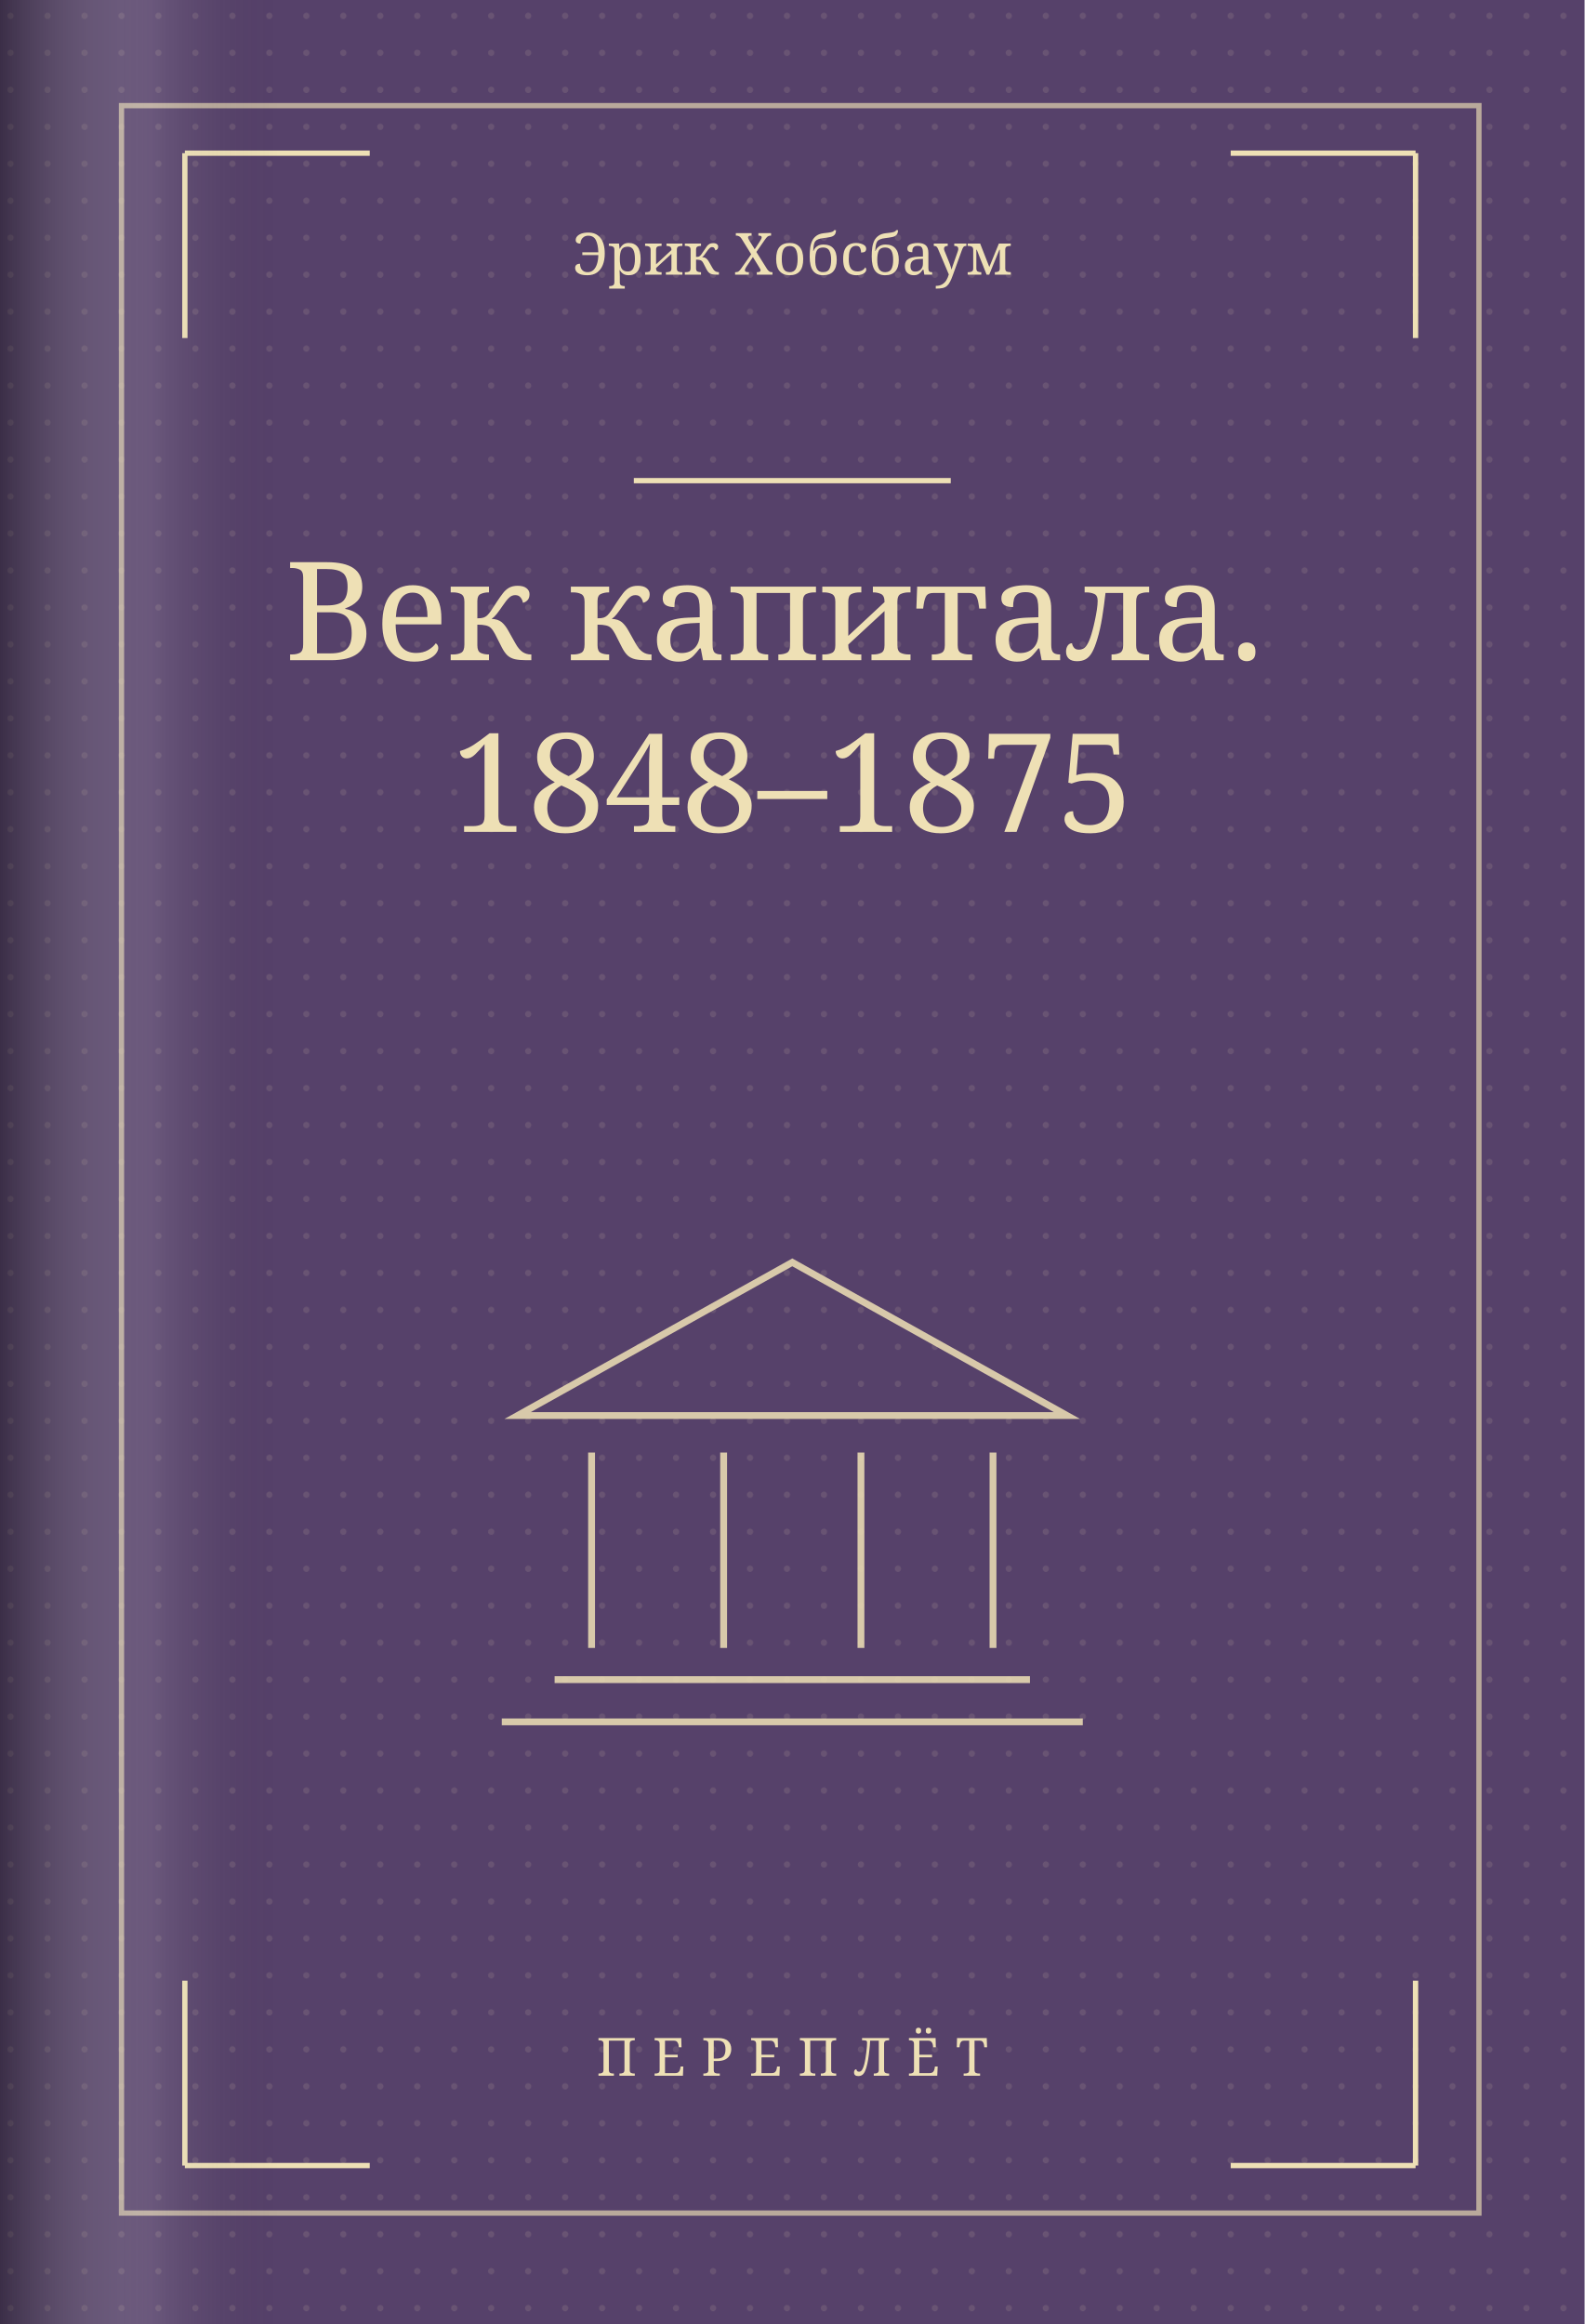
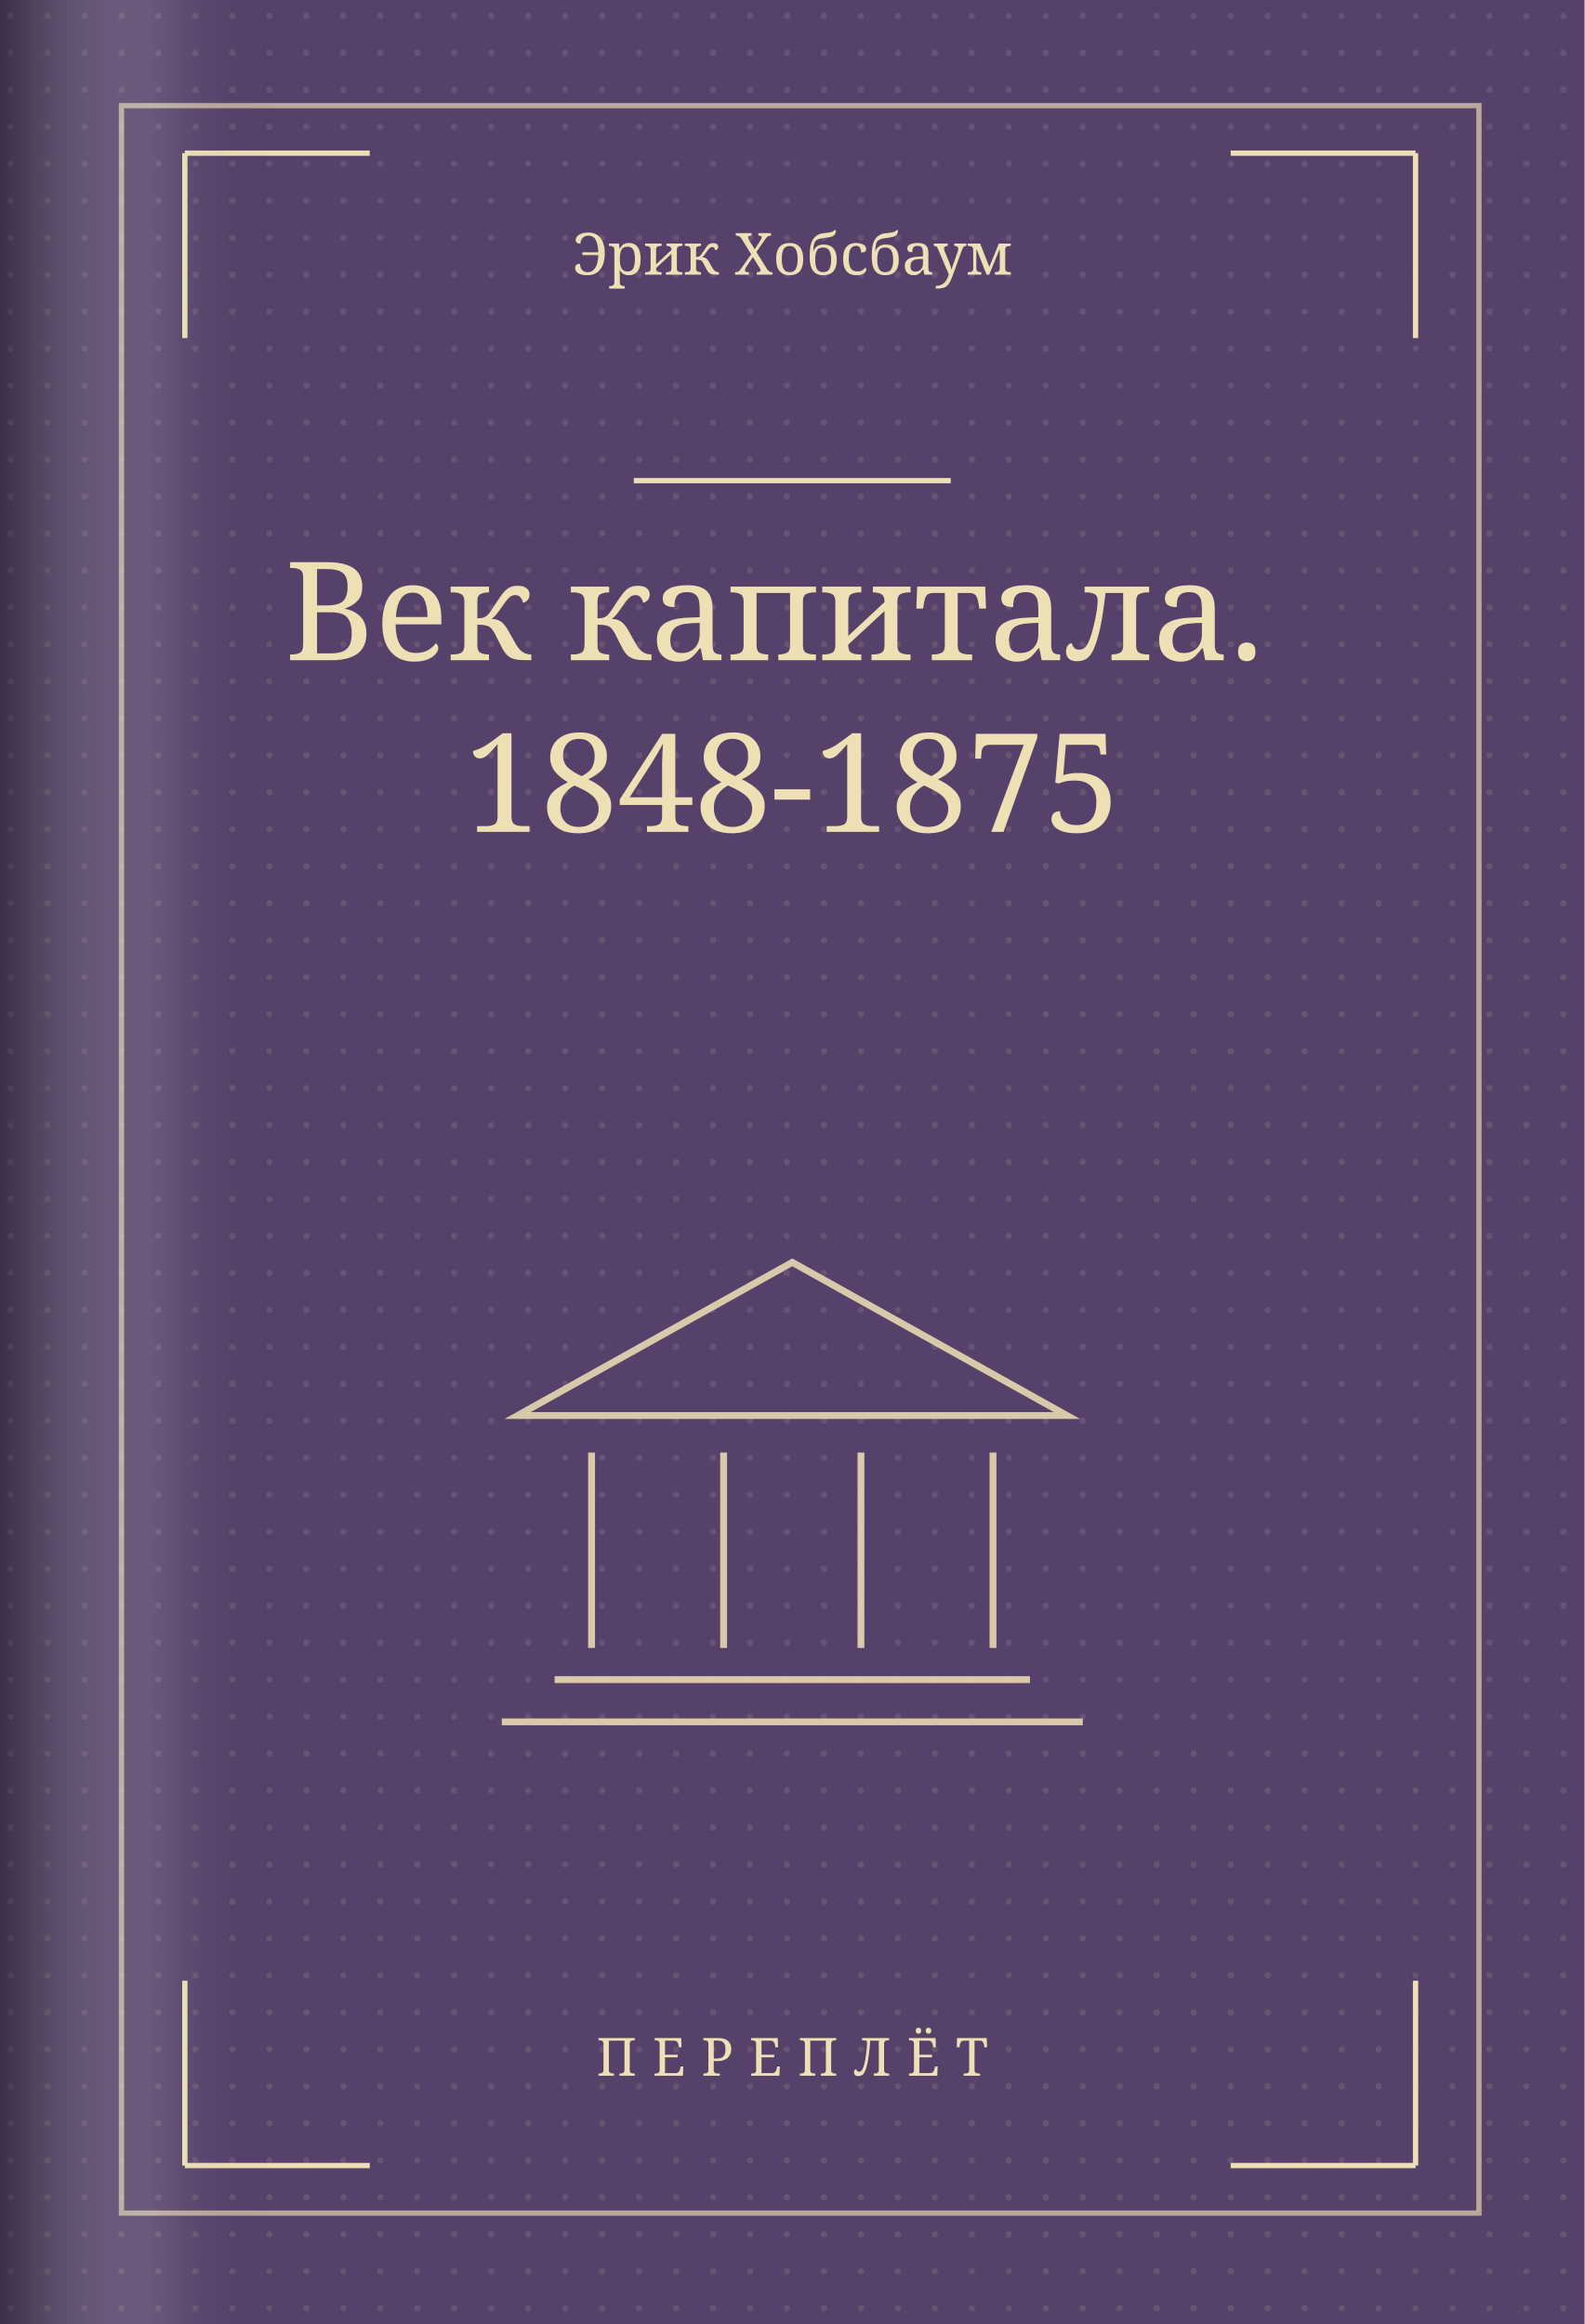
- <svg xmlns="http://www.w3.org/2000/svg" width="300" height="440" viewBox="0 0 300 440" role="img" aria-label="Век капитала. 1848–1875">
+ <svg xmlns="http://www.w3.org/2000/svg" width="300" height="440" viewBox="0 0 300 440" role="img" aria-label="Век капитала. 1848-1875">
  <defs>
    <linearGradient id="spine">
      <stop stop-color="#000" stop-opacity=".4" />
      <stop offset=".1" stop-color="#fff" stop-opacity=".12" />
      <stop offset=".18" stop-color="#000" stop-opacity="0" />
    </linearGradient>
    <pattern id="grain" width="7" height="7" patternUnits="userSpaceOnUse">
      <circle cx="2" cy="3" r=".6" fill="#eee0b5" opacity=".12" />
    </pattern>
  </defs>
  <rect width="300" height="440" fill="#56416a" />
  <rect width="300" height="440" fill="url(#grain)" />
  <rect x="23" y="20" width="257" height="399" fill="none" stroke="#eee0b5" stroke-opacity=".65" />
  <path d="M35 29H70M35 29V64M268 29H233M268 29V64M35 410H70M35 410V375M268 410H233M268 410V375" fill="none" stroke="#eee0b5" />
  <text x="150" y="52" text-anchor="middle" fill="#eee0b5" font-family="Georgia,serif" font-size="11">
    <tspan x="150" dy="0">Эрик Хобсбаум</tspan>
  </text>
  <path d="M120 91H180" stroke="#eee0b5" />
  <text x="150" y="125" text-anchor="middle" fill="#eee0b5" font-family="Georgia,serif" font-size="26">
    <tspan x="150" dy="0">Век капитала.</tspan>
-     <tspan x="150" dy="32.5">1848–1875</tspan>
+     <tspan x="150" dy="32.5">1848-1875</tspan>
  </text>
  <g fill="none" stroke="#eee0b5" stroke-width="1.3" opacity=".85" transform="translate(0 0)">
    <path d="M95 326H205M105 318H195M112 275V312M137 275V312M163 275V312M188 275V312M98 268L150 239L202 268Z" />
  </g>
  <text x="150" y="393" text-anchor="middle" fill="#eee0b5" font-family="serif" font-size="10" letter-spacing="3">ПЕРЕПЛЁТ</text>
  <rect width="300" height="440" fill="url(#spine)" />
</svg>
